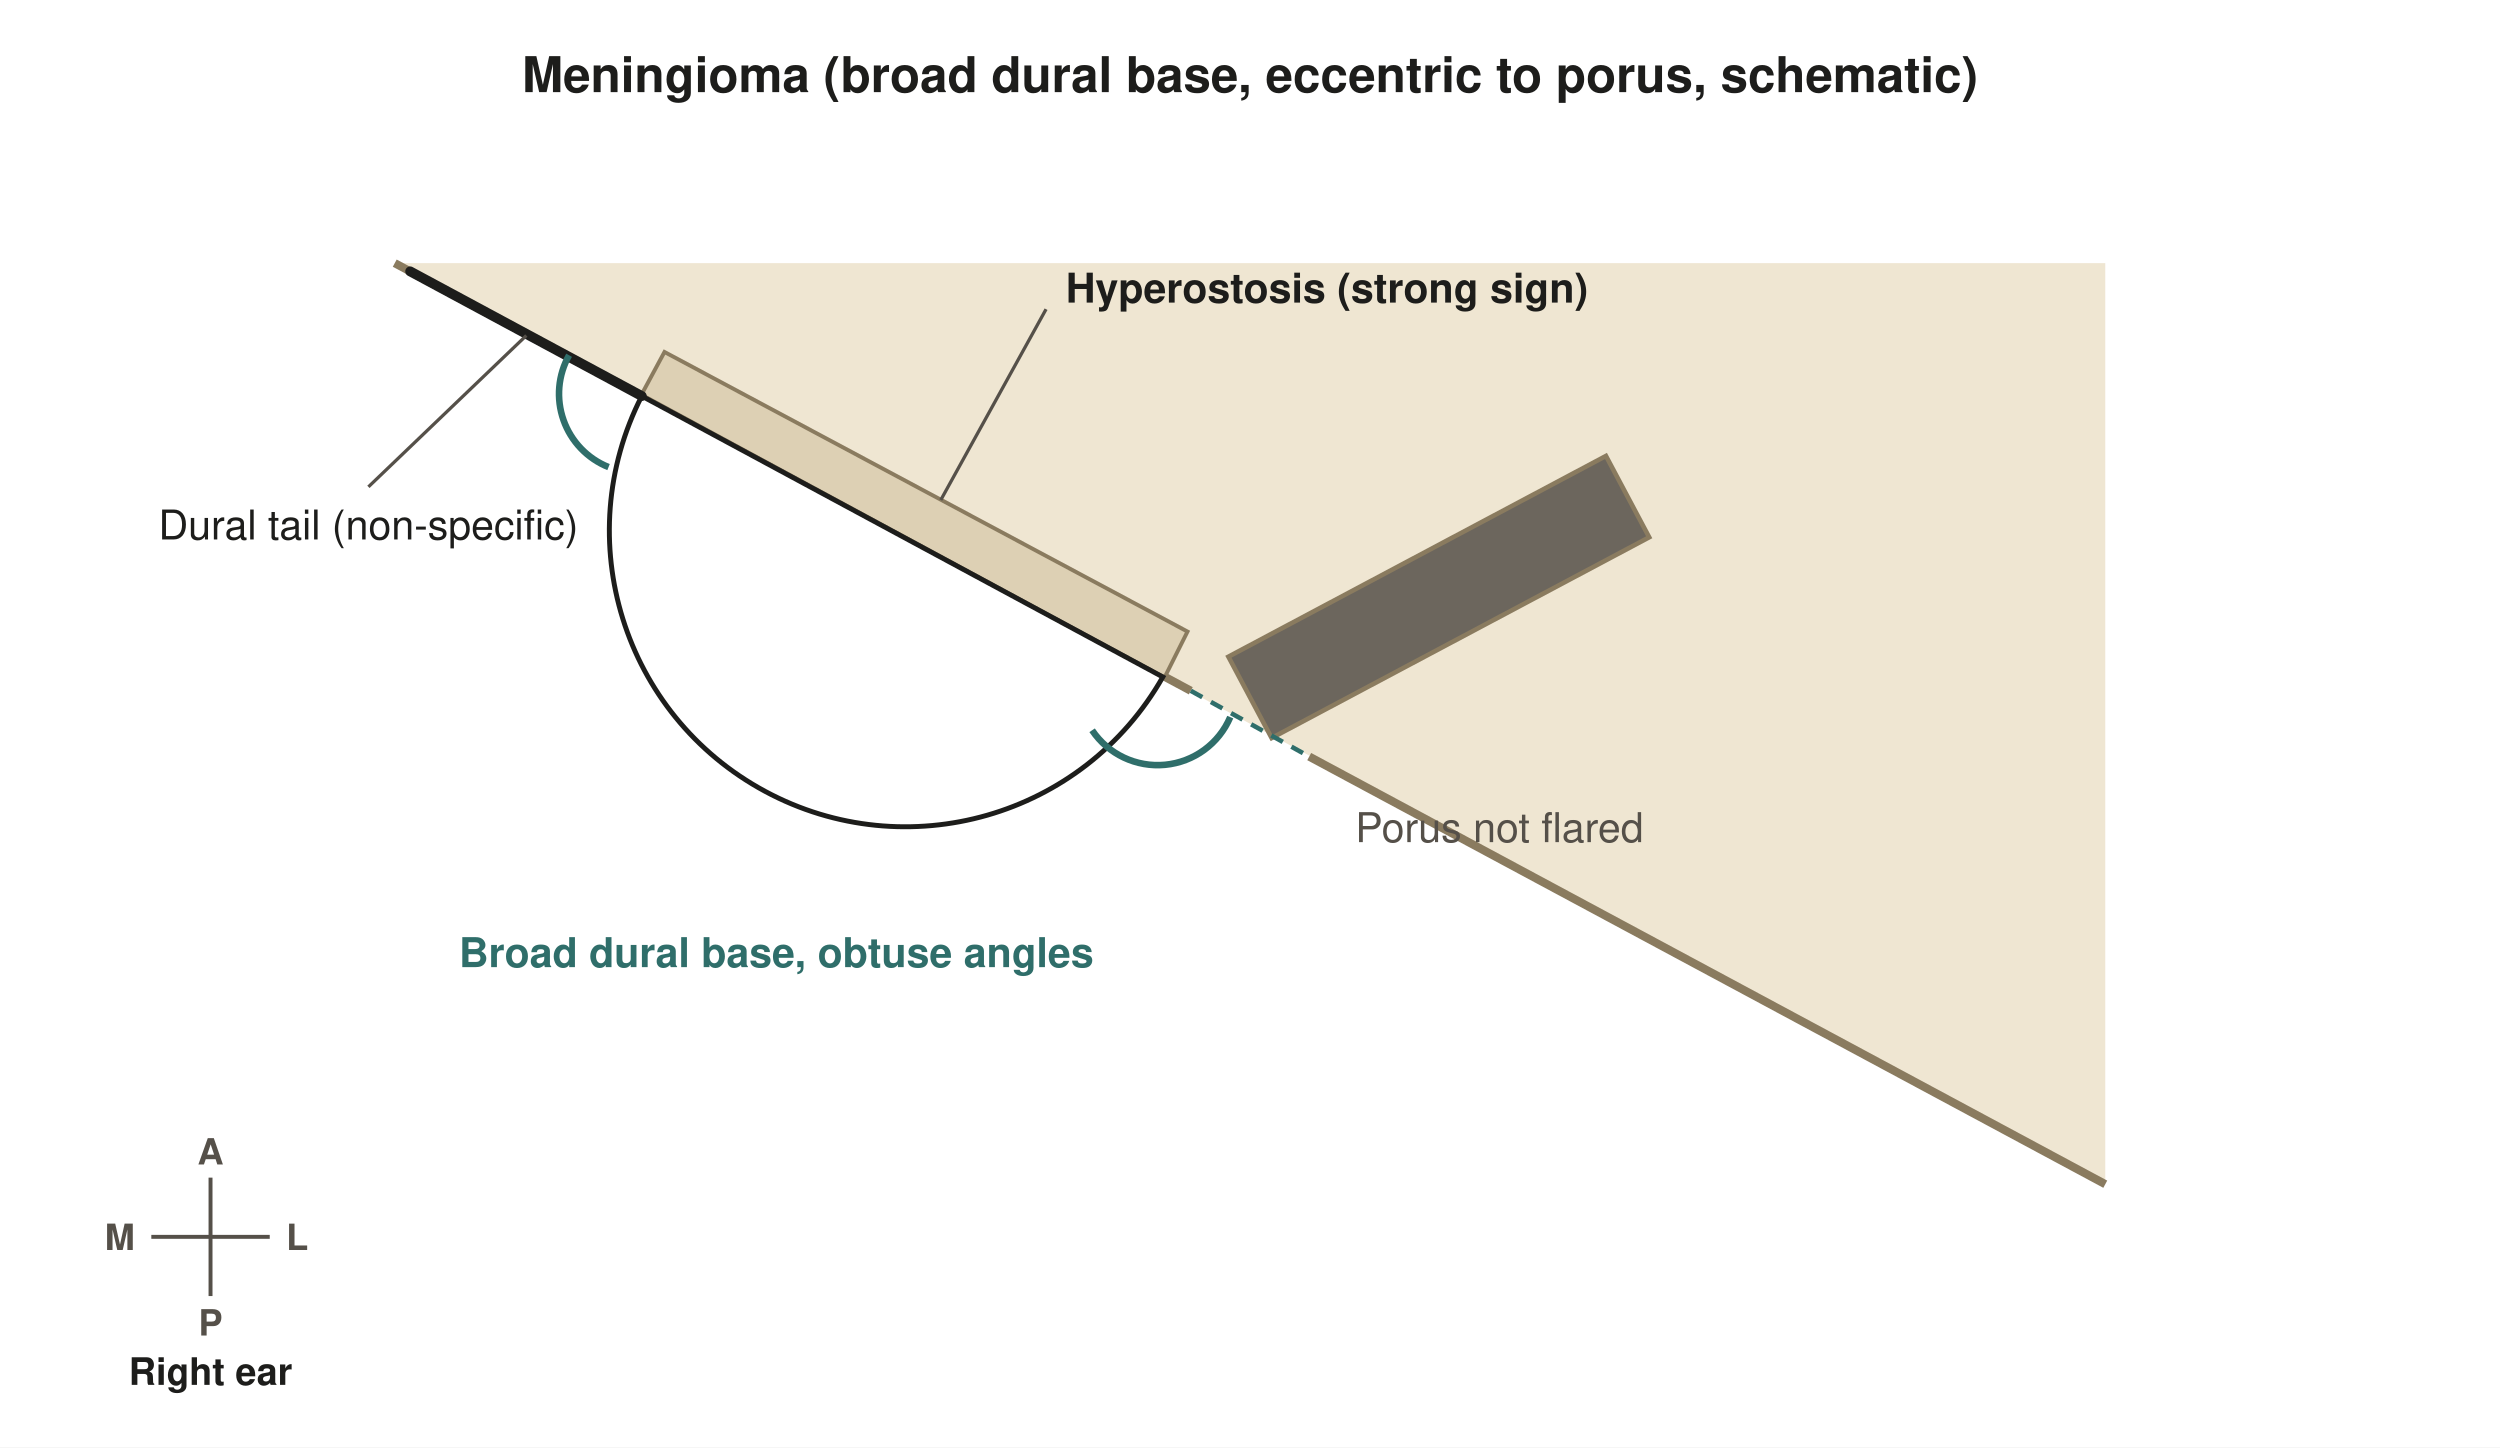
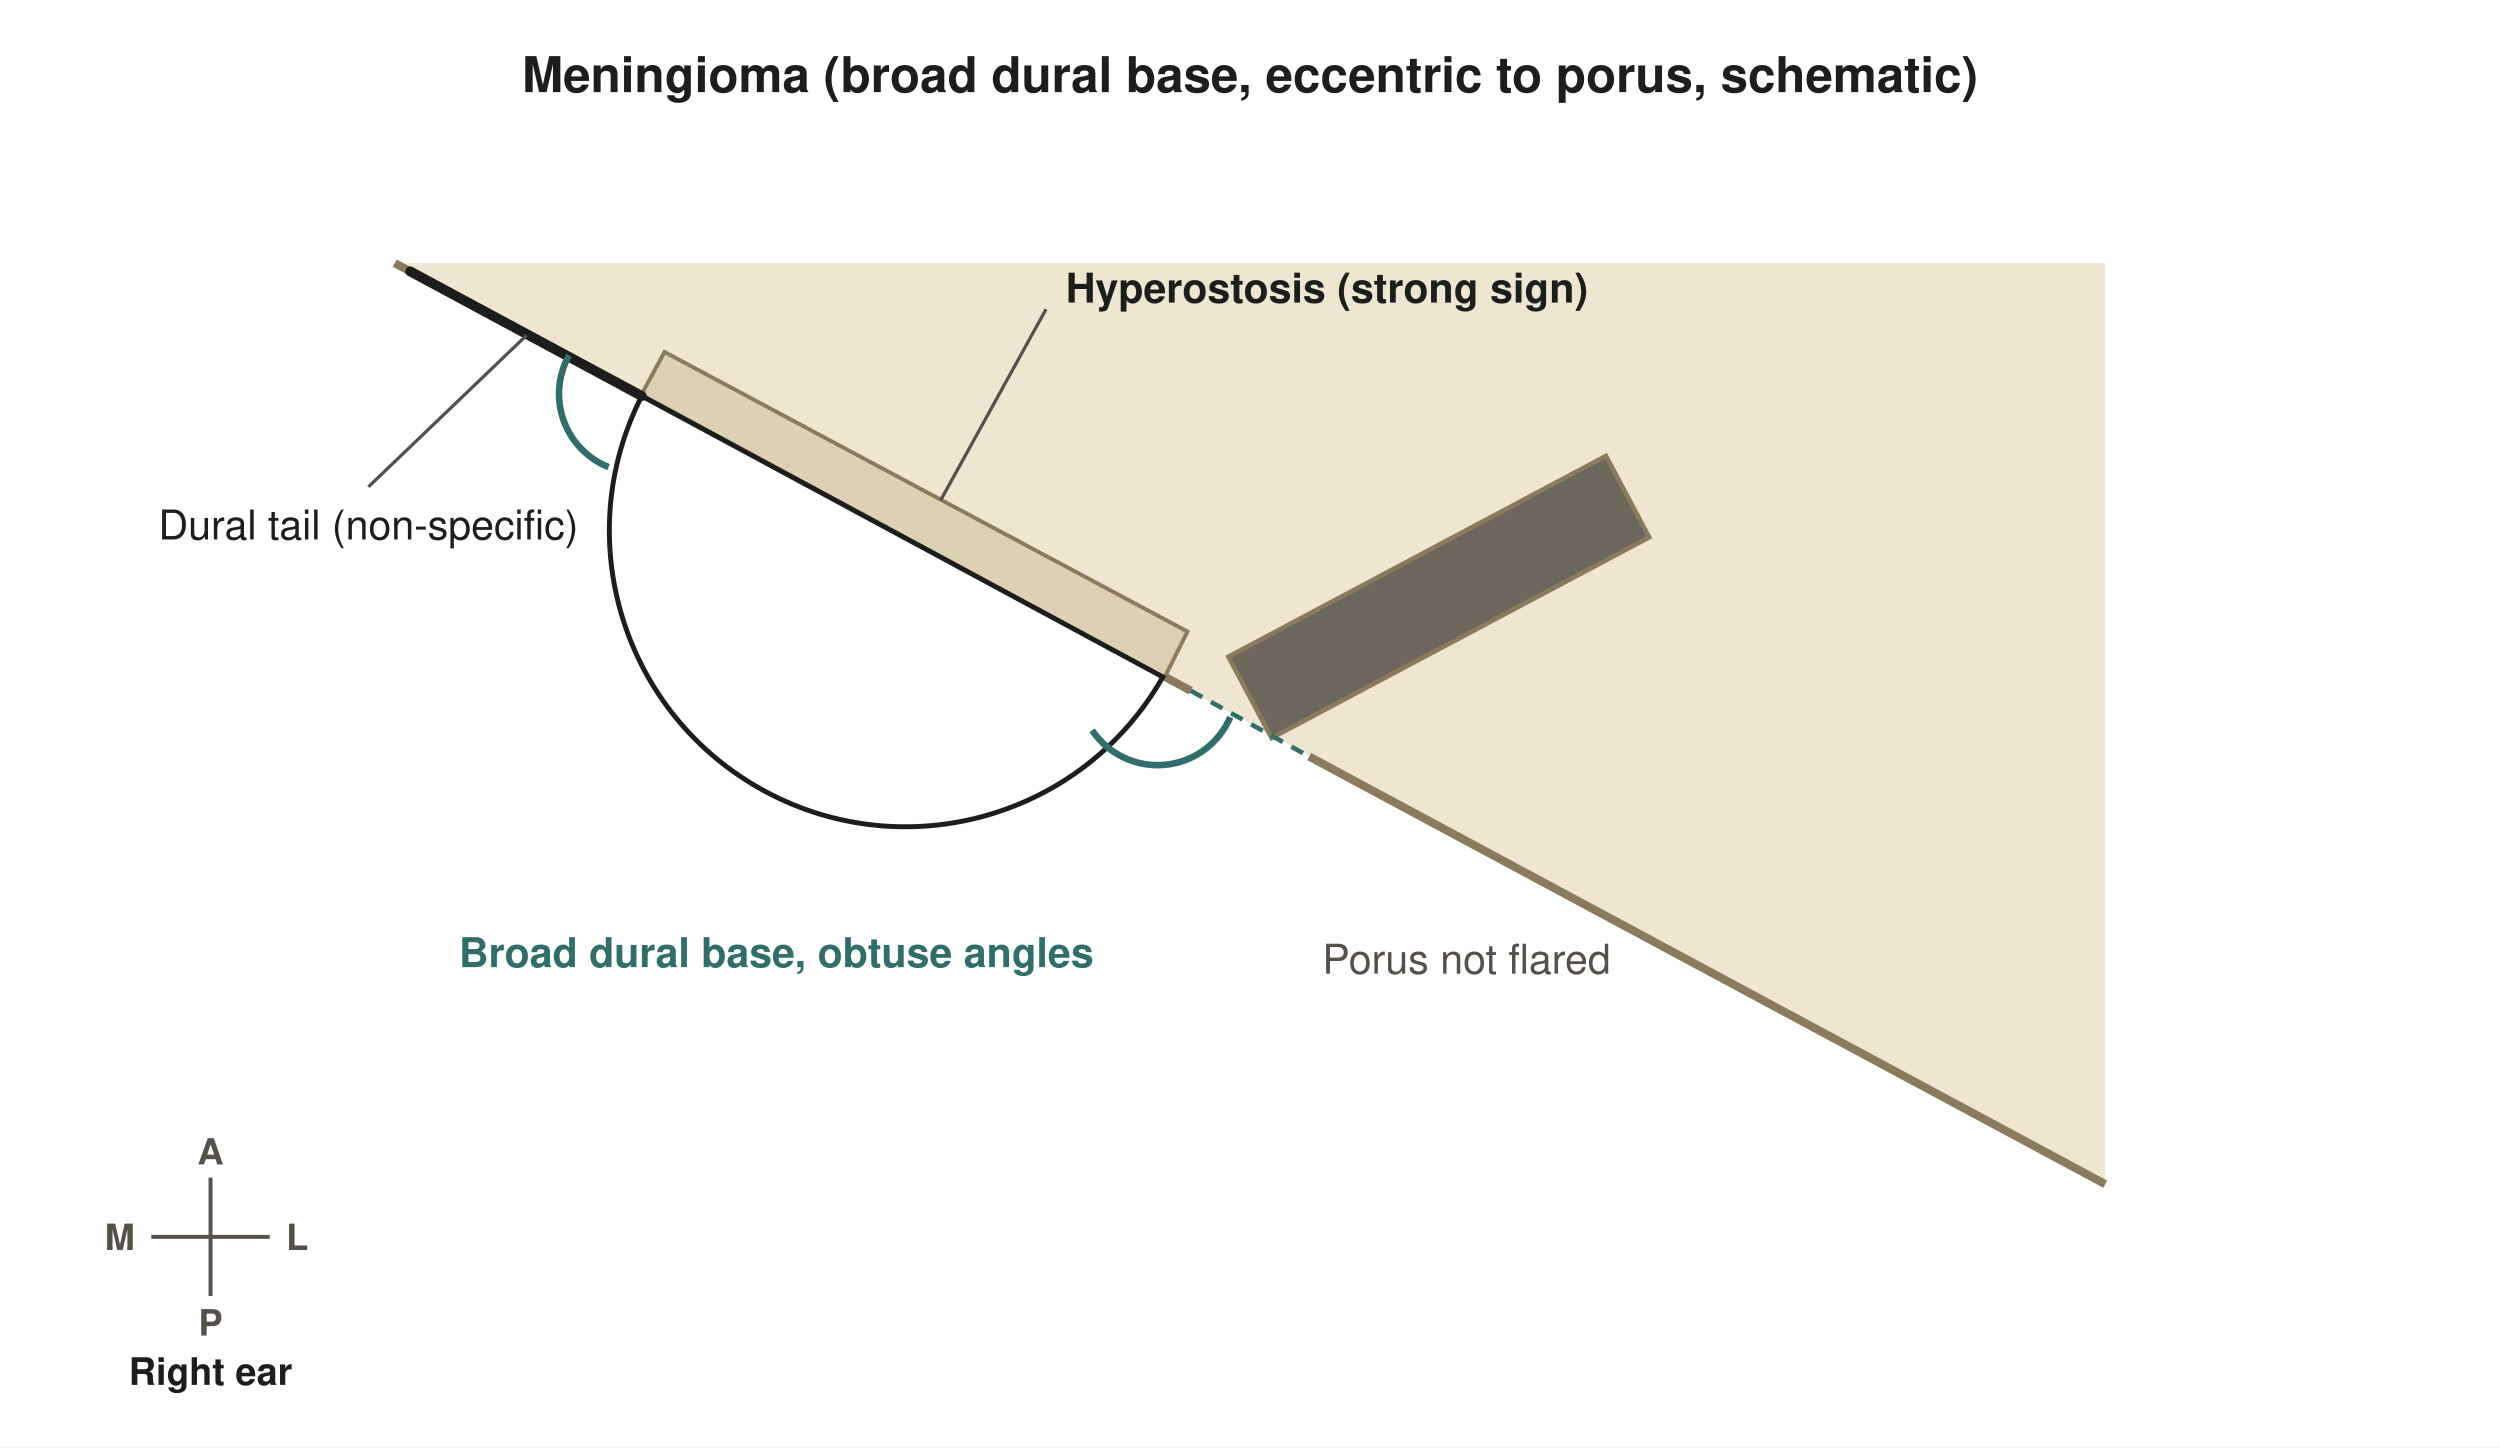
<svg xmlns="http://www.w3.org/2000/svg" viewBox="0 0 760 440" width="760" height="440" font-family="Helvetica, Arial, sans-serif" font-size="13" fill="#1d1d1b">
  <rect width="100%" height="100%" fill="#ffffff" />
  <text x="380" y="28" text-anchor="middle" font-size="15" font-weight="bold">Meningioma (broad dural base, eccentric to porus, schematic)</text>
  <path d="M 120 80 L 640 360 L 640 80 Z" fill="#efe6d2" stroke="none" />
  <line x1="120" y1="80" x2="362" y2="210" stroke="#8a7b5f" stroke-width="2.5" />
  <line x1="398" y1="230" x2="640" y2="360" stroke="#8a7b5f" stroke-width="2.5" />
  <polygon points="195,120 354,206 361,192 202,107" fill="#ddd0b4" stroke="#8a7b5f" stroke-width="1.2" />
  <g data-g="iac">
    <rect x="380" y="198" width="130" height="28" transform="rotate(-28 380 212)" fill="#555049" fill-opacity="0.85" stroke="#8a7b5f" stroke-width="1.4" />
  </g>
  <g data-g="porus">
    <line x1="362" y1="210" x2="398" y2="230" stroke="#2F6E6A" stroke-width="1.4" stroke-dasharray="4 3" />
  </g>
  <path d="M 195.1 120.4 A 90 90 0 0 0 353.5 205.8 Z" fill="#ffffff" stroke="#1d1d1b" stroke-width="1.5" />
  <line x1="195.1" y1="120.4" x2="124.7" y2="82.5" stroke="#1d1d1b" stroke-width="3" stroke-linecap="round" />
  <path d="M 173 108 A 24 24 0 0 0 185 142" fill="none" stroke="#2F6E6A" stroke-width="2" />
  <path d="M 332 222 A 24 24 0 0 0 374 218" fill="none" stroke="#2F6E6A" stroke-width="2" />
  <g data-label="1" font-size="12.5">
    <text x="236" y="294" text-anchor="middle" font-weight="bold" fill="#2F6E6A">Broad dural base, obtuse angles</text>
    <line x1="160" y1="102" x2="112" y2="148" stroke="#555049" stroke-width="1" />
    <text x="112" y="164" text-anchor="middle">Dural tail (non-specific)</text>
    <line x1="286" y1="152" x2="318" y2="94" stroke="#555049" stroke-width="1" />
    <text x="324" y="92" text-anchor="start" font-weight="bold">Hyperostosis (strong sign)</text>
-     <text x="412" y="256" text-anchor="start" fill="#555049">Porus not flared</text>
+     <text x="402" y="296" text-anchor="start" fill="#555049">Porus not flared</text>
  </g>
  <g data-label="1" font-size="11" fill="#555049">
    <line x1="46" y1="376" x2="82" y2="376" stroke="#555049" stroke-width="1.2" />
    <line x1="64" y1="358" x2="64" y2="394" stroke="#555049" stroke-width="1.2" />
    <text x="64" y="354" text-anchor="middle" font-weight="bold">A</text>
    <text x="64" y="406" text-anchor="middle" font-weight="bold">P</text>
    <text x="41" y="380" text-anchor="end" font-weight="bold">M</text>
    <text x="87" y="380" text-anchor="start" font-weight="bold">L</text>
    <text x="64" y="421" text-anchor="middle" font-size="11.5" font-weight="bold" fill="#1d1d1b">Right ear</text>
  </g>
</svg>
